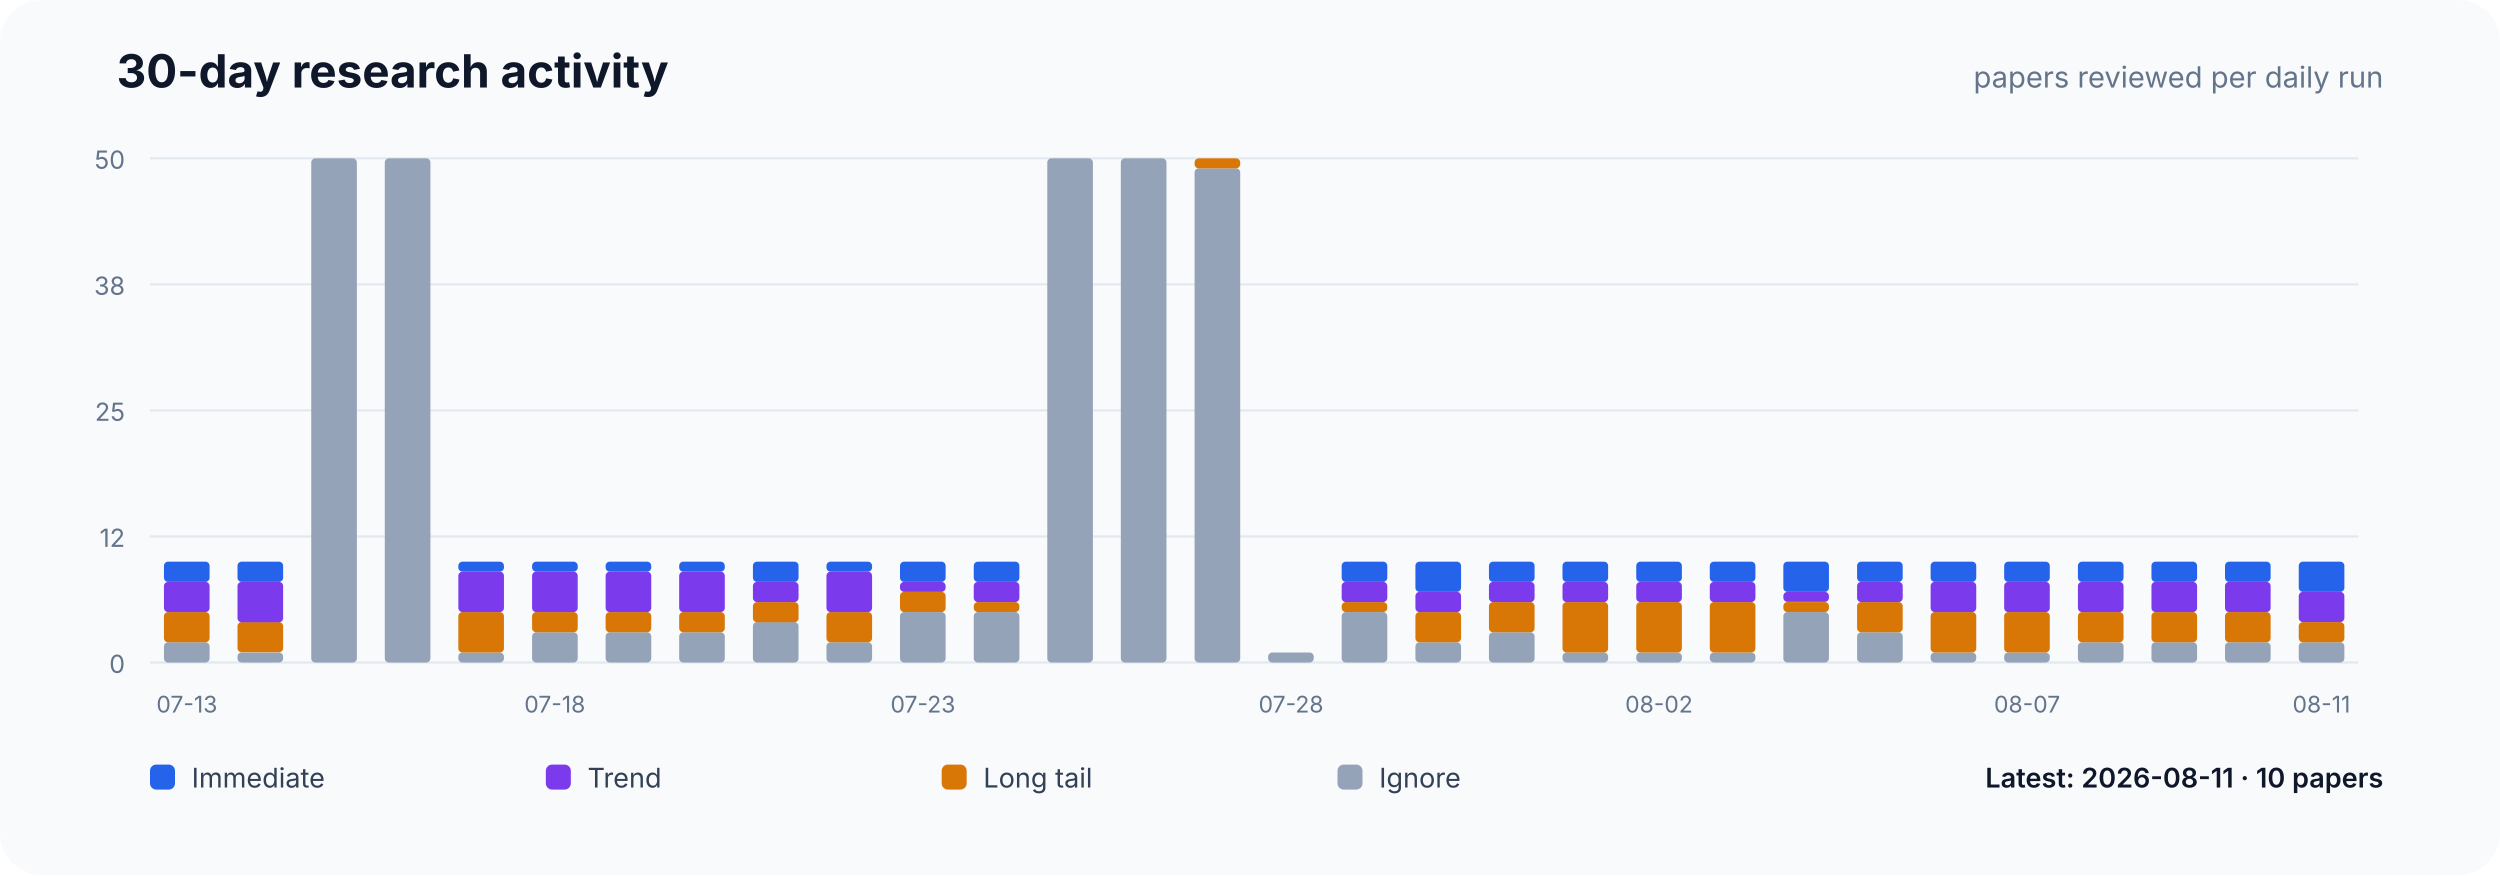
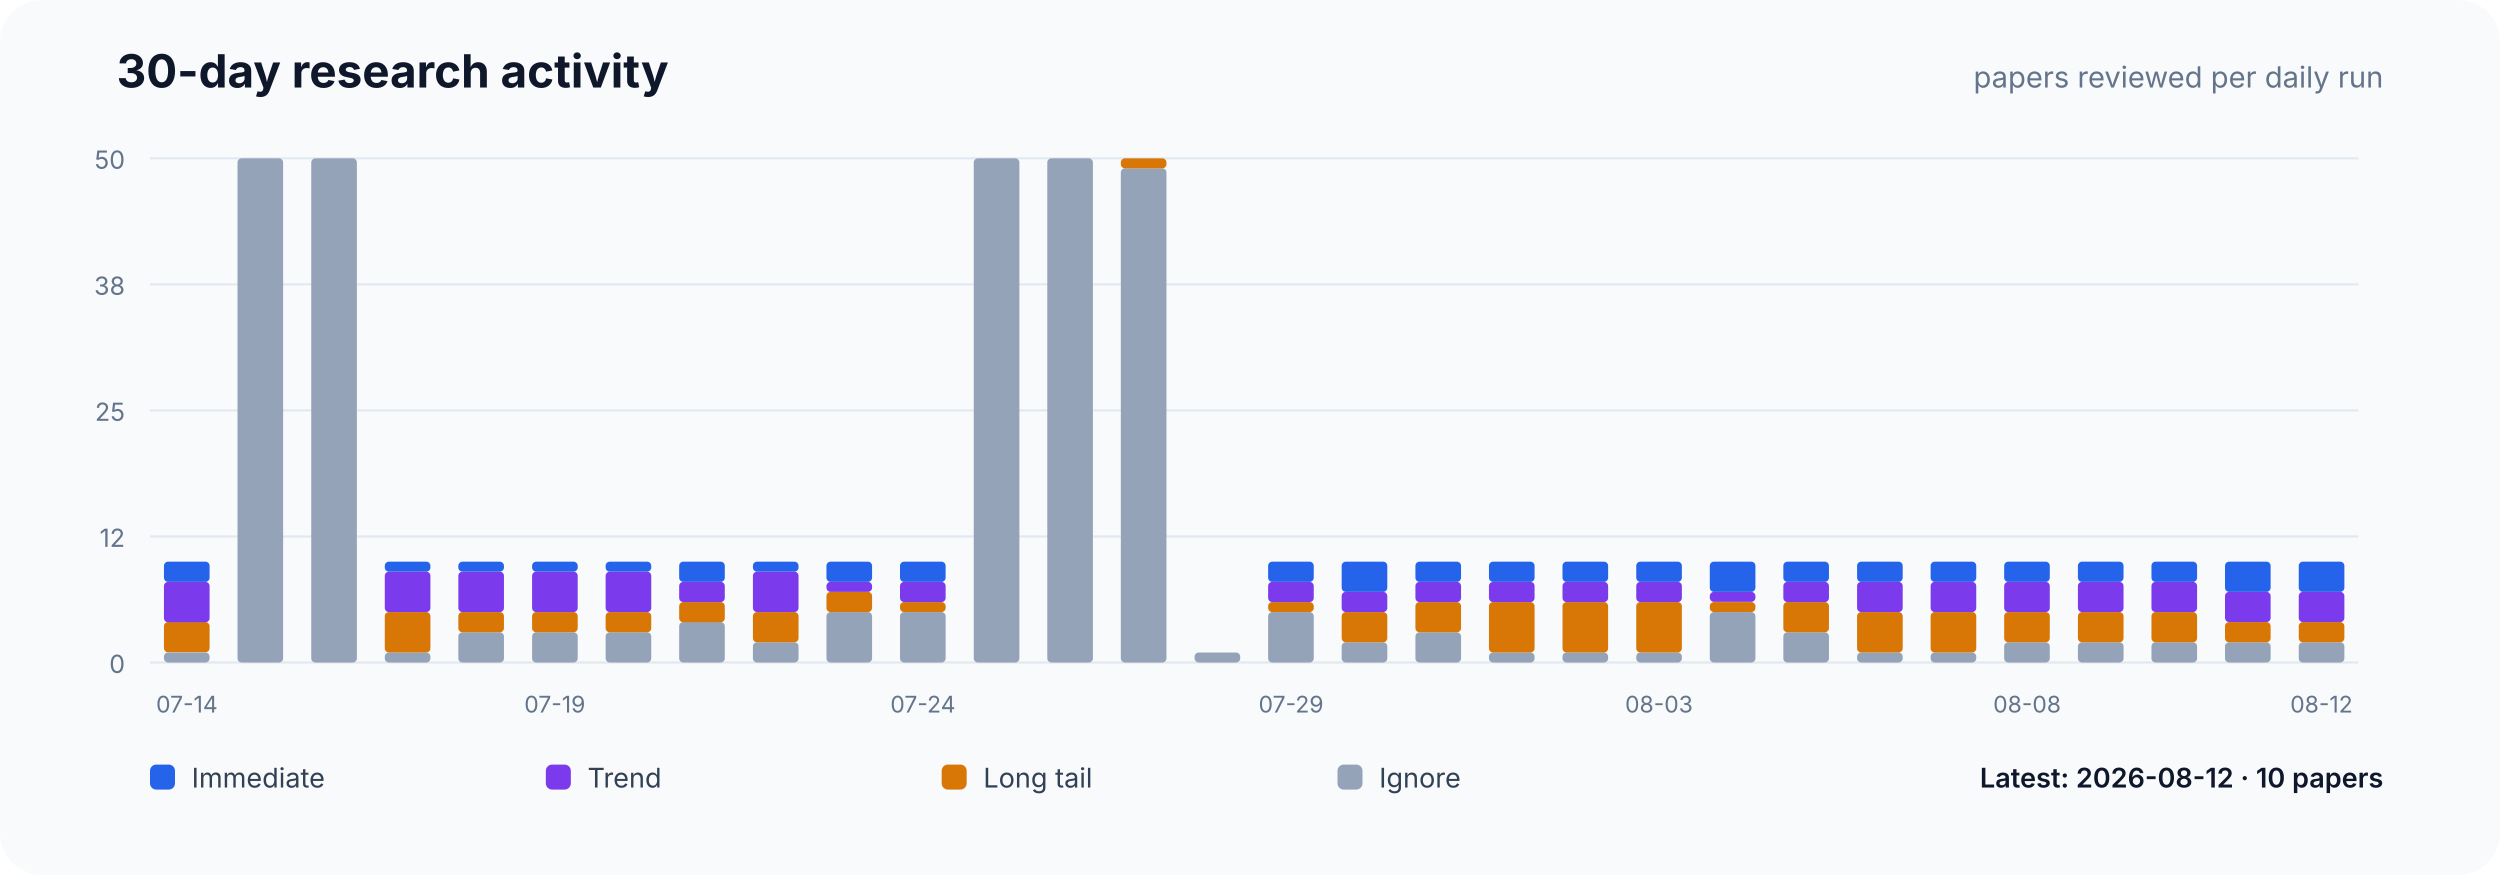
<svg xmlns="http://www.w3.org/2000/svg" width="1200" height="420" viewBox="0 0 1200 420" role="img" aria-labelledby="title desc">
  <rect width="1200" height="420" rx="20" fill="#f8fafc" />
  <text x="56" y="42" font-family="Inter,system-ui,sans-serif" font-size="22" font-weight="700" fill="#0f172a">30-day research activity</text>
  <text x="1144" y="42" text-anchor="end" font-family="Inter,system-ui,sans-serif" font-size="14" fill="#64748b">papers reviewed per daily run</text>
  <line x1="72" y1="318.0" x2="1132" y2="318.0" stroke="#e2e8f0" />
  <text x="60" y="323.0" text-anchor="end" font-family="Inter,system-ui,sans-serif" font-size="12" fill="#64748b">0</text>
  <line x1="72" y1="257.5" x2="1132" y2="257.5" stroke="#e2e8f0" />
  <text x="60" y="262.5" text-anchor="end" font-family="Inter,system-ui,sans-serif" font-size="12" fill="#64748b">12</text>
  <line x1="72" y1="197.0" x2="1132" y2="197.0" stroke="#e2e8f0" />
  <text x="60" y="202.0" text-anchor="end" font-family="Inter,system-ui,sans-serif" font-size="12" fill="#64748b">25</text>
  <line x1="72" y1="136.5" x2="1132" y2="136.5" stroke="#e2e8f0" />
  <text x="60" y="141.5" text-anchor="end" font-family="Inter,system-ui,sans-serif" font-size="12" fill="#64748b">38</text>
  <line x1="72" y1="76.0" x2="1132" y2="76.0" stroke="#e2e8f0" />
  <text x="60" y="81.0" text-anchor="end" font-family="Inter,system-ui,sans-serif" font-size="12" fill="#64748b">50</text>
-   <rect x="78.7" y="308.3" width="21.9" height="9.7" rx="2" fill="#94a3b8" />
-   <rect x="78.7" y="293.8" width="21.9" height="14.5" rx="2" fill="#d97706" />
-   <rect x="78.7" y="279.3" width="21.9" height="14.5" rx="2" fill="#7c3aed" />
+   <rect x="78.7" y="313.2" width="21.9" height="4.8" rx="2" fill="#94a3b8" />
+   <rect x="78.7" y="298.6" width="21.9" height="14.5" rx="2" fill="#d97706" />
+   <rect x="78.7" y="279.3" width="21.9" height="19.4" rx="2" fill="#7c3aed" />
  <rect x="78.7" y="269.6" width="21.9" height="9.7" rx="2" fill="#2563eb" />
-   <text x="89.7" y="342" text-anchor="middle" font-family="Inter,system-ui,sans-serif" font-size="11" fill="#64748b">07-13</text>
-   <rect x="114.0" y="313.2" width="21.9" height="4.8" rx="2" fill="#94a3b8" />
-   <rect x="114.0" y="298.6" width="21.9" height="14.5" rx="2" fill="#d97706" />
-   <rect x="114.0" y="279.3" width="21.9" height="19.4" rx="2" fill="#7c3aed" />
-   <rect x="114.0" y="269.6" width="21.9" height="9.7" rx="2" fill="#2563eb" />
+   <text x="89.7" y="342" text-anchor="middle" font-family="Inter,system-ui,sans-serif" font-size="11" fill="#64748b">07-14</text>
+   <rect x="114.0" y="76.0" width="21.9" height="242.0" rx="2" fill="#94a3b8" />
+   <rect x="114.0" y="76.0" width="21.9" height="0.0" rx="2" fill="#d97706" />
+   <rect x="114.0" y="76.0" width="21.9" height="0.0" rx="2" fill="#7c3aed" />
+   <rect x="114.0" y="76.0" width="21.9" height="0.0" rx="2" fill="#2563eb" />
  <rect x="149.4" y="76.0" width="21.9" height="242.0" rx="2" fill="#94a3b8" />
  <rect x="149.4" y="76.0" width="21.9" height="0.0" rx="2" fill="#d97706" />
  <rect x="149.4" y="76.0" width="21.9" height="0.0" rx="2" fill="#7c3aed" />
  <rect x="149.4" y="76.0" width="21.9" height="0.0" rx="2" fill="#2563eb" />
-   <rect x="184.7" y="76.0" width="21.9" height="242.0" rx="2" fill="#94a3b8" />
-   <rect x="184.7" y="76.0" width="21.9" height="0.0" rx="2" fill="#d97706" />
-   <rect x="184.7" y="76.0" width="21.9" height="0.0" rx="2" fill="#7c3aed" />
-   <rect x="184.7" y="76.0" width="21.9" height="0.0" rx="2" fill="#2563eb" />
-   <rect x="220.0" y="313.2" width="21.9" height="4.8" rx="2" fill="#94a3b8" />
-   <rect x="220.0" y="293.8" width="21.9" height="19.4" rx="2" fill="#d97706" />
+   <rect x="184.7" y="313.2" width="21.9" height="4.8" rx="2" fill="#94a3b8" />
+   <rect x="184.7" y="293.8" width="21.9" height="19.4" rx="2" fill="#d97706" />
+   <rect x="184.7" y="274.4" width="21.9" height="19.4" rx="2" fill="#7c3aed" />
+   <rect x="184.7" y="269.6" width="21.9" height="4.8" rx="2" fill="#2563eb" />
+   <rect x="220.0" y="303.5" width="21.9" height="14.5" rx="2" fill="#94a3b8" />
+   <rect x="220.0" y="293.8" width="21.9" height="9.7" rx="2" fill="#d97706" />
  <rect x="220.0" y="274.4" width="21.9" height="19.4" rx="2" fill="#7c3aed" />
  <rect x="220.0" y="269.6" width="21.9" height="4.8" rx="2" fill="#2563eb" />
  <rect x="255.4" y="303.5" width="21.9" height="14.5" rx="2" fill="#94a3b8" />
  <rect x="255.4" y="293.8" width="21.9" height="9.7" rx="2" fill="#d97706" />
  <rect x="255.4" y="274.4" width="21.9" height="19.4" rx="2" fill="#7c3aed" />
  <rect x="255.4" y="269.6" width="21.9" height="4.8" rx="2" fill="#2563eb" />
-   <text x="266.3" y="342" text-anchor="middle" font-family="Inter,system-ui,sans-serif" font-size="11" fill="#64748b">07-18</text>
+   <text x="266.3" y="342" text-anchor="middle" font-family="Inter,system-ui,sans-serif" font-size="11" fill="#64748b">07-19</text>
  <rect x="290.7" y="303.5" width="21.9" height="14.5" rx="2" fill="#94a3b8" />
  <rect x="290.7" y="293.8" width="21.9" height="9.7" rx="2" fill="#d97706" />
  <rect x="290.7" y="274.4" width="21.9" height="19.4" rx="2" fill="#7c3aed" />
  <rect x="290.7" y="269.6" width="21.9" height="4.8" rx="2" fill="#2563eb" />
-   <rect x="326.0" y="303.5" width="21.9" height="14.5" rx="2" fill="#94a3b8" />
-   <rect x="326.0" y="293.8" width="21.9" height="9.7" rx="2" fill="#d97706" />
-   <rect x="326.0" y="274.4" width="21.9" height="19.4" rx="2" fill="#7c3aed" />
-   <rect x="326.0" y="269.6" width="21.9" height="4.8" rx="2" fill="#2563eb" />
-   <rect x="361.4" y="298.6" width="21.9" height="19.4" rx="2" fill="#94a3b8" />
-   <rect x="361.4" y="289.0" width="21.9" height="9.7" rx="2" fill="#d97706" />
-   <rect x="361.4" y="279.3" width="21.9" height="9.7" rx="2" fill="#7c3aed" />
-   <rect x="361.4" y="269.6" width="21.9" height="9.7" rx="2" fill="#2563eb" />
-   <rect x="396.7" y="308.3" width="21.9" height="9.7" rx="2" fill="#94a3b8" />
-   <rect x="396.7" y="293.8" width="21.9" height="14.5" rx="2" fill="#d97706" />
-   <rect x="396.7" y="274.4" width="21.9" height="19.4" rx="2" fill="#7c3aed" />
-   <rect x="396.7" y="269.6" width="21.9" height="4.8" rx="2" fill="#2563eb" />
+   <rect x="326.0" y="298.6" width="21.9" height="19.4" rx="2" fill="#94a3b8" />
+   <rect x="326.0" y="289.0" width="21.9" height="9.7" rx="2" fill="#d97706" />
+   <rect x="326.0" y="279.3" width="21.9" height="9.7" rx="2" fill="#7c3aed" />
+   <rect x="326.0" y="269.6" width="21.9" height="9.7" rx="2" fill="#2563eb" />
+   <rect x="361.4" y="308.3" width="21.9" height="9.7" rx="2" fill="#94a3b8" />
+   <rect x="361.4" y="293.8" width="21.9" height="14.5" rx="2" fill="#d97706" />
+   <rect x="361.4" y="274.4" width="21.9" height="19.4" rx="2" fill="#7c3aed" />
+   <rect x="361.4" y="269.6" width="21.9" height="4.8" rx="2" fill="#2563eb" />
+   <rect x="396.7" y="293.8" width="21.9" height="24.2" rx="2" fill="#94a3b8" />
+   <rect x="396.7" y="284.1" width="21.9" height="9.7" rx="2" fill="#d97706" />
+   <rect x="396.7" y="279.3" width="21.9" height="4.8" rx="2" fill="#7c3aed" />
+   <rect x="396.7" y="269.6" width="21.9" height="9.7" rx="2" fill="#2563eb" />
  <rect x="432.0" y="293.8" width="21.9" height="24.2" rx="2" fill="#94a3b8" />
-   <rect x="432.0" y="284.1" width="21.9" height="9.7" rx="2" fill="#d97706" />
-   <rect x="432.0" y="279.3" width="21.9" height="4.8" rx="2" fill="#7c3aed" />
+   <rect x="432.0" y="289.0" width="21.9" height="4.8" rx="2" fill="#d97706" />
+   <rect x="432.0" y="279.3" width="21.9" height="9.7" rx="2" fill="#7c3aed" />
  <rect x="432.0" y="269.6" width="21.9" height="9.7" rx="2" fill="#2563eb" />
-   <text x="443.0" y="342" text-anchor="middle" font-family="Inter,system-ui,sans-serif" font-size="11" fill="#64748b">07-23</text>
-   <rect x="467.4" y="293.8" width="21.9" height="24.2" rx="2" fill="#94a3b8" />
-   <rect x="467.4" y="289.0" width="21.9" height="4.8" rx="2" fill="#d97706" />
-   <rect x="467.4" y="279.3" width="21.9" height="9.7" rx="2" fill="#7c3aed" />
-   <rect x="467.4" y="269.6" width="21.9" height="9.7" rx="2" fill="#2563eb" />
+   <text x="443.0" y="342" text-anchor="middle" font-family="Inter,system-ui,sans-serif" font-size="11" fill="#64748b">07-24</text>
+   <rect x="467.4" y="76.0" width="21.9" height="242.0" rx="2" fill="#94a3b8" />
+   <rect x="467.4" y="76.0" width="21.9" height="0.0" rx="2" fill="#d97706" />
+   <rect x="467.4" y="76.0" width="21.9" height="0.0" rx="2" fill="#7c3aed" />
+   <rect x="467.4" y="76.0" width="21.9" height="0.0" rx="2" fill="#2563eb" />
  <rect x="502.7" y="76.0" width="21.9" height="242.0" rx="2" fill="#94a3b8" />
  <rect x="502.7" y="76.0" width="21.9" height="0.0" rx="2" fill="#d97706" />
  <rect x="502.7" y="76.0" width="21.9" height="0.0" rx="2" fill="#7c3aed" />
  <rect x="502.7" y="76.0" width="21.9" height="0.0" rx="2" fill="#2563eb" />
-   <rect x="538.0" y="76.0" width="21.9" height="242.0" rx="2" fill="#94a3b8" />
-   <rect x="538.0" y="76.0" width="21.9" height="0.0" rx="2" fill="#d97706" />
+   <rect x="538.0" y="80.8" width="21.9" height="237.2" rx="2" fill="#94a3b8" />
+   <rect x="538.0" y="76.0" width="21.9" height="4.8" rx="2" fill="#d97706" />
  <rect x="538.0" y="76.0" width="21.9" height="0.0" rx="2" fill="#7c3aed" />
  <rect x="538.0" y="76.0" width="21.9" height="0.0" rx="2" fill="#2563eb" />
-   <rect x="573.4" y="80.8" width="21.9" height="237.2" rx="2" fill="#94a3b8" />
-   <rect x="573.4" y="76.0" width="21.9" height="4.8" rx="2" fill="#d97706" />
-   <rect x="573.4" y="76.0" width="21.9" height="0.0" rx="2" fill="#7c3aed" />
-   <rect x="573.4" y="76.0" width="21.9" height="0.0" rx="2" fill="#2563eb" />
-   <rect x="608.7" y="313.2" width="21.9" height="4.8" rx="2" fill="#94a3b8" />
-   <rect x="608.7" y="313.2" width="21.9" height="0.0" rx="2" fill="#d97706" />
-   <rect x="608.7" y="313.2" width="21.9" height="0.0" rx="2" fill="#7c3aed" />
-   <rect x="608.7" y="313.2" width="21.9" height="0.0" rx="2" fill="#2563eb" />
-   <text x="619.7" y="342" text-anchor="middle" font-family="Inter,system-ui,sans-serif" font-size="11" fill="#64748b">07-28</text>
-   <rect x="644.0" y="293.8" width="21.9" height="24.2" rx="2" fill="#94a3b8" />
-   <rect x="644.0" y="289.0" width="21.9" height="4.8" rx="2" fill="#d97706" />
-   <rect x="644.0" y="279.3" width="21.9" height="9.7" rx="2" fill="#7c3aed" />
-   <rect x="644.0" y="269.6" width="21.9" height="9.7" rx="2" fill="#2563eb" />
-   <rect x="679.4" y="308.3" width="21.9" height="9.7" rx="2" fill="#94a3b8" />
-   <rect x="679.4" y="293.8" width="21.9" height="14.5" rx="2" fill="#d97706" />
-   <rect x="679.4" y="284.1" width="21.9" height="9.7" rx="2" fill="#7c3aed" />
-   <rect x="679.4" y="269.6" width="21.9" height="14.5" rx="2" fill="#2563eb" />
-   <rect x="714.7" y="303.5" width="21.9" height="14.5" rx="2" fill="#94a3b8" />
-   <rect x="714.7" y="289.0" width="21.9" height="14.5" rx="2" fill="#d97706" />
+   <rect x="573.4" y="313.2" width="21.9" height="4.8" rx="2" fill="#94a3b8" />
+   <rect x="573.4" y="313.2" width="21.9" height="0.0" rx="2" fill="#d97706" />
+   <rect x="573.4" y="313.2" width="21.9" height="0.0" rx="2" fill="#7c3aed" />
+   <rect x="573.4" y="313.2" width="21.9" height="0.0" rx="2" fill="#2563eb" />
+   <rect x="608.7" y="293.8" width="21.9" height="24.2" rx="2" fill="#94a3b8" />
+   <rect x="608.7" y="289.0" width="21.9" height="4.8" rx="2" fill="#d97706" />
+   <rect x="608.7" y="279.3" width="21.9" height="9.7" rx="2" fill="#7c3aed" />
+   <rect x="608.7" y="269.6" width="21.9" height="9.7" rx="2" fill="#2563eb" />
+   <text x="619.7" y="342" text-anchor="middle" font-family="Inter,system-ui,sans-serif" font-size="11" fill="#64748b">07-29</text>
+   <rect x="644.0" y="308.3" width="21.9" height="9.7" rx="2" fill="#94a3b8" />
+   <rect x="644.0" y="293.8" width="21.9" height="14.5" rx="2" fill="#d97706" />
+   <rect x="644.0" y="284.1" width="21.9" height="9.7" rx="2" fill="#7c3aed" />
+   <rect x="644.0" y="269.6" width="21.9" height="14.5" rx="2" fill="#2563eb" />
+   <rect x="679.4" y="303.5" width="21.9" height="14.5" rx="2" fill="#94a3b8" />
+   <rect x="679.4" y="289.0" width="21.9" height="14.5" rx="2" fill="#d97706" />
+   <rect x="679.4" y="279.3" width="21.9" height="9.7" rx="2" fill="#7c3aed" />
+   <rect x="679.4" y="269.6" width="21.9" height="9.7" rx="2" fill="#2563eb" />
+   <rect x="714.7" y="313.2" width="21.9" height="4.8" rx="2" fill="#94a3b8" />
+   <rect x="714.7" y="289.0" width="21.9" height="24.2" rx="2" fill="#d97706" />
  <rect x="714.7" y="279.3" width="21.9" height="9.7" rx="2" fill="#7c3aed" />
  <rect x="714.7" y="269.6" width="21.9" height="9.7" rx="2" fill="#2563eb" />
  <rect x="750.0" y="313.2" width="21.9" height="4.8" rx="2" fill="#94a3b8" />
  <rect x="750.0" y="289.0" width="21.9" height="24.2" rx="2" fill="#d97706" />
  <rect x="750.0" y="279.3" width="21.9" height="9.7" rx="2" fill="#7c3aed" />
  <rect x="750.0" y="269.6" width="21.9" height="9.7" rx="2" fill="#2563eb" />
  <rect x="785.4" y="313.2" width="21.9" height="4.8" rx="2" fill="#94a3b8" />
  <rect x="785.4" y="289.0" width="21.9" height="24.2" rx="2" fill="#d97706" />
  <rect x="785.4" y="279.3" width="21.9" height="9.7" rx="2" fill="#7c3aed" />
  <rect x="785.4" y="269.6" width="21.9" height="9.7" rx="2" fill="#2563eb" />
-   <text x="796.3" y="342" text-anchor="middle" font-family="Inter,system-ui,sans-serif" font-size="11" fill="#64748b">08-02</text>
-   <rect x="820.7" y="313.2" width="21.9" height="4.8" rx="2" fill="#94a3b8" />
-   <rect x="820.7" y="289.0" width="21.9" height="24.2" rx="2" fill="#d97706" />
-   <rect x="820.7" y="279.3" width="21.9" height="9.7" rx="2" fill="#7c3aed" />
-   <rect x="820.7" y="269.6" width="21.9" height="9.7" rx="2" fill="#2563eb" />
-   <rect x="856.0" y="293.8" width="21.9" height="24.2" rx="2" fill="#94a3b8" />
-   <rect x="856.0" y="289.0" width="21.9" height="4.8" rx="2" fill="#d97706" />
-   <rect x="856.0" y="284.1" width="21.9" height="4.8" rx="2" fill="#7c3aed" />
-   <rect x="856.0" y="269.6" width="21.9" height="14.5" rx="2" fill="#2563eb" />
-   <rect x="891.4" y="303.5" width="21.9" height="14.5" rx="2" fill="#94a3b8" />
-   <rect x="891.4" y="289.0" width="21.9" height="14.5" rx="2" fill="#d97706" />
-   <rect x="891.4" y="279.3" width="21.9" height="9.7" rx="2" fill="#7c3aed" />
+   <text x="796.3" y="342" text-anchor="middle" font-family="Inter,system-ui,sans-serif" font-size="11" fill="#64748b">08-03</text>
+   <rect x="820.7" y="293.8" width="21.9" height="24.2" rx="2" fill="#94a3b8" />
+   <rect x="820.7" y="289.0" width="21.9" height="4.8" rx="2" fill="#d97706" />
+   <rect x="820.7" y="284.1" width="21.9" height="4.8" rx="2" fill="#7c3aed" />
+   <rect x="820.7" y="269.6" width="21.9" height="14.5" rx="2" fill="#2563eb" />
+   <rect x="856.0" y="303.5" width="21.9" height="14.5" rx="2" fill="#94a3b8" />
+   <rect x="856.0" y="289.0" width="21.9" height="14.5" rx="2" fill="#d97706" />
+   <rect x="856.0" y="279.3" width="21.9" height="9.7" rx="2" fill="#7c3aed" />
+   <rect x="856.0" y="269.6" width="21.9" height="9.7" rx="2" fill="#2563eb" />
+   <rect x="891.4" y="313.2" width="21.9" height="4.8" rx="2" fill="#94a3b8" />
+   <rect x="891.4" y="293.8" width="21.9" height="19.4" rx="2" fill="#d97706" />
+   <rect x="891.4" y="279.3" width="21.9" height="14.5" rx="2" fill="#7c3aed" />
  <rect x="891.4" y="269.6" width="21.9" height="9.7" rx="2" fill="#2563eb" />
  <rect x="926.7" y="313.2" width="21.9" height="4.8" rx="2" fill="#94a3b8" />
  <rect x="926.7" y="293.8" width="21.9" height="19.4" rx="2" fill="#d97706" />
  <rect x="926.7" y="279.3" width="21.9" height="14.5" rx="2" fill="#7c3aed" />
  <rect x="926.7" y="269.6" width="21.9" height="9.7" rx="2" fill="#2563eb" />
-   <rect x="962.0" y="313.2" width="21.9" height="4.8" rx="2" fill="#94a3b8" />
-   <rect x="962.0" y="293.8" width="21.9" height="19.4" rx="2" fill="#d97706" />
+   <rect x="962.0" y="308.3" width="21.9" height="9.7" rx="2" fill="#94a3b8" />
+   <rect x="962.0" y="293.8" width="21.9" height="14.5" rx="2" fill="#d97706" />
  <rect x="962.0" y="279.3" width="21.9" height="14.5" rx="2" fill="#7c3aed" />
  <rect x="962.0" y="269.6" width="21.9" height="9.7" rx="2" fill="#2563eb" />
-   <text x="973.0" y="342" text-anchor="middle" font-family="Inter,system-ui,sans-serif" font-size="11" fill="#64748b">08-07</text>
+   <text x="973.0" y="342" text-anchor="middle" font-family="Inter,system-ui,sans-serif" font-size="11" fill="#64748b">08-08</text>
  <rect x="997.4" y="308.3" width="21.9" height="9.7" rx="2" fill="#94a3b8" />
  <rect x="997.4" y="293.8" width="21.9" height="14.5" rx="2" fill="#d97706" />
  <rect x="997.4" y="279.3" width="21.9" height="14.5" rx="2" fill="#7c3aed" />
  <rect x="997.4" y="269.6" width="21.9" height="9.7" rx="2" fill="#2563eb" />
  <rect x="1032.7" y="308.3" width="21.9" height="9.7" rx="2" fill="#94a3b8" />
  <rect x="1032.7" y="293.8" width="21.9" height="14.5" rx="2" fill="#d97706" />
  <rect x="1032.7" y="279.3" width="21.9" height="14.5" rx="2" fill="#7c3aed" />
  <rect x="1032.7" y="269.6" width="21.9" height="9.7" rx="2" fill="#2563eb" />
  <rect x="1068.0" y="308.3" width="21.9" height="9.7" rx="2" fill="#94a3b8" />
-   <rect x="1068.0" y="293.8" width="21.9" height="14.5" rx="2" fill="#d97706" />
-   <rect x="1068.0" y="279.3" width="21.9" height="14.5" rx="2" fill="#7c3aed" />
-   <rect x="1068.0" y="269.6" width="21.9" height="9.7" rx="2" fill="#2563eb" />
+   <rect x="1068.0" y="298.6" width="21.9" height="9.7" rx="2" fill="#d97706" />
+   <rect x="1068.0" y="284.1" width="21.9" height="14.5" rx="2" fill="#7c3aed" />
+   <rect x="1068.0" y="269.6" width="21.9" height="14.5" rx="2" fill="#2563eb" />
  <rect x="1103.4" y="308.3" width="21.9" height="9.7" rx="2" fill="#94a3b8" />
  <rect x="1103.4" y="298.6" width="21.9" height="9.7" rx="2" fill="#d97706" />
  <rect x="1103.4" y="284.1" width="21.9" height="14.5" rx="2" fill="#7c3aed" />
  <rect x="1103.4" y="269.6" width="21.9" height="14.5" rx="2" fill="#2563eb" />
-   <text x="1114.3" y="342" text-anchor="middle" font-family="Inter,system-ui,sans-serif" font-size="11" fill="#64748b">08-11</text>
+   <text x="1114.3" y="342" text-anchor="middle" font-family="Inter,system-ui,sans-serif" font-size="11" fill="#64748b">08-12</text>
  <rect x="72" y="367" width="12" height="12" rx="3" fill="#2563eb" />
  <text x="92" y="378" font-family="Inter,system-ui,sans-serif" font-size="13" fill="#334155">Immediate</text>
  <rect x="262" y="367" width="12" height="12" rx="3" fill="#7c3aed" />
  <text x="282" y="378" font-family="Inter,system-ui,sans-serif" font-size="13" fill="#334155">Trend</text>
  <rect x="452" y="367" width="12" height="12" rx="3" fill="#d97706" />
  <text x="472" y="378" font-family="Inter,system-ui,sans-serif" font-size="13" fill="#334155">Long tail</text>
  <rect x="642" y="367" width="12" height="12" rx="3" fill="#94a3b8" />
  <text x="662" y="378" font-family="Inter,system-ui,sans-serif" font-size="13" fill="#334155">Ignore</text>
-   <text x="1144" y="378" text-anchor="end" font-family="Inter,system-ui,sans-serif" font-size="13" font-weight="600" fill="#0f172a">Latest: 2026-08-11 · 10 papers</text>
+   <text x="1144" y="378" text-anchor="end" font-family="Inter,system-ui,sans-serif" font-size="13" font-weight="600" fill="#0f172a">Latest: 2026-08-12 · 10 papers</text>
</svg>
